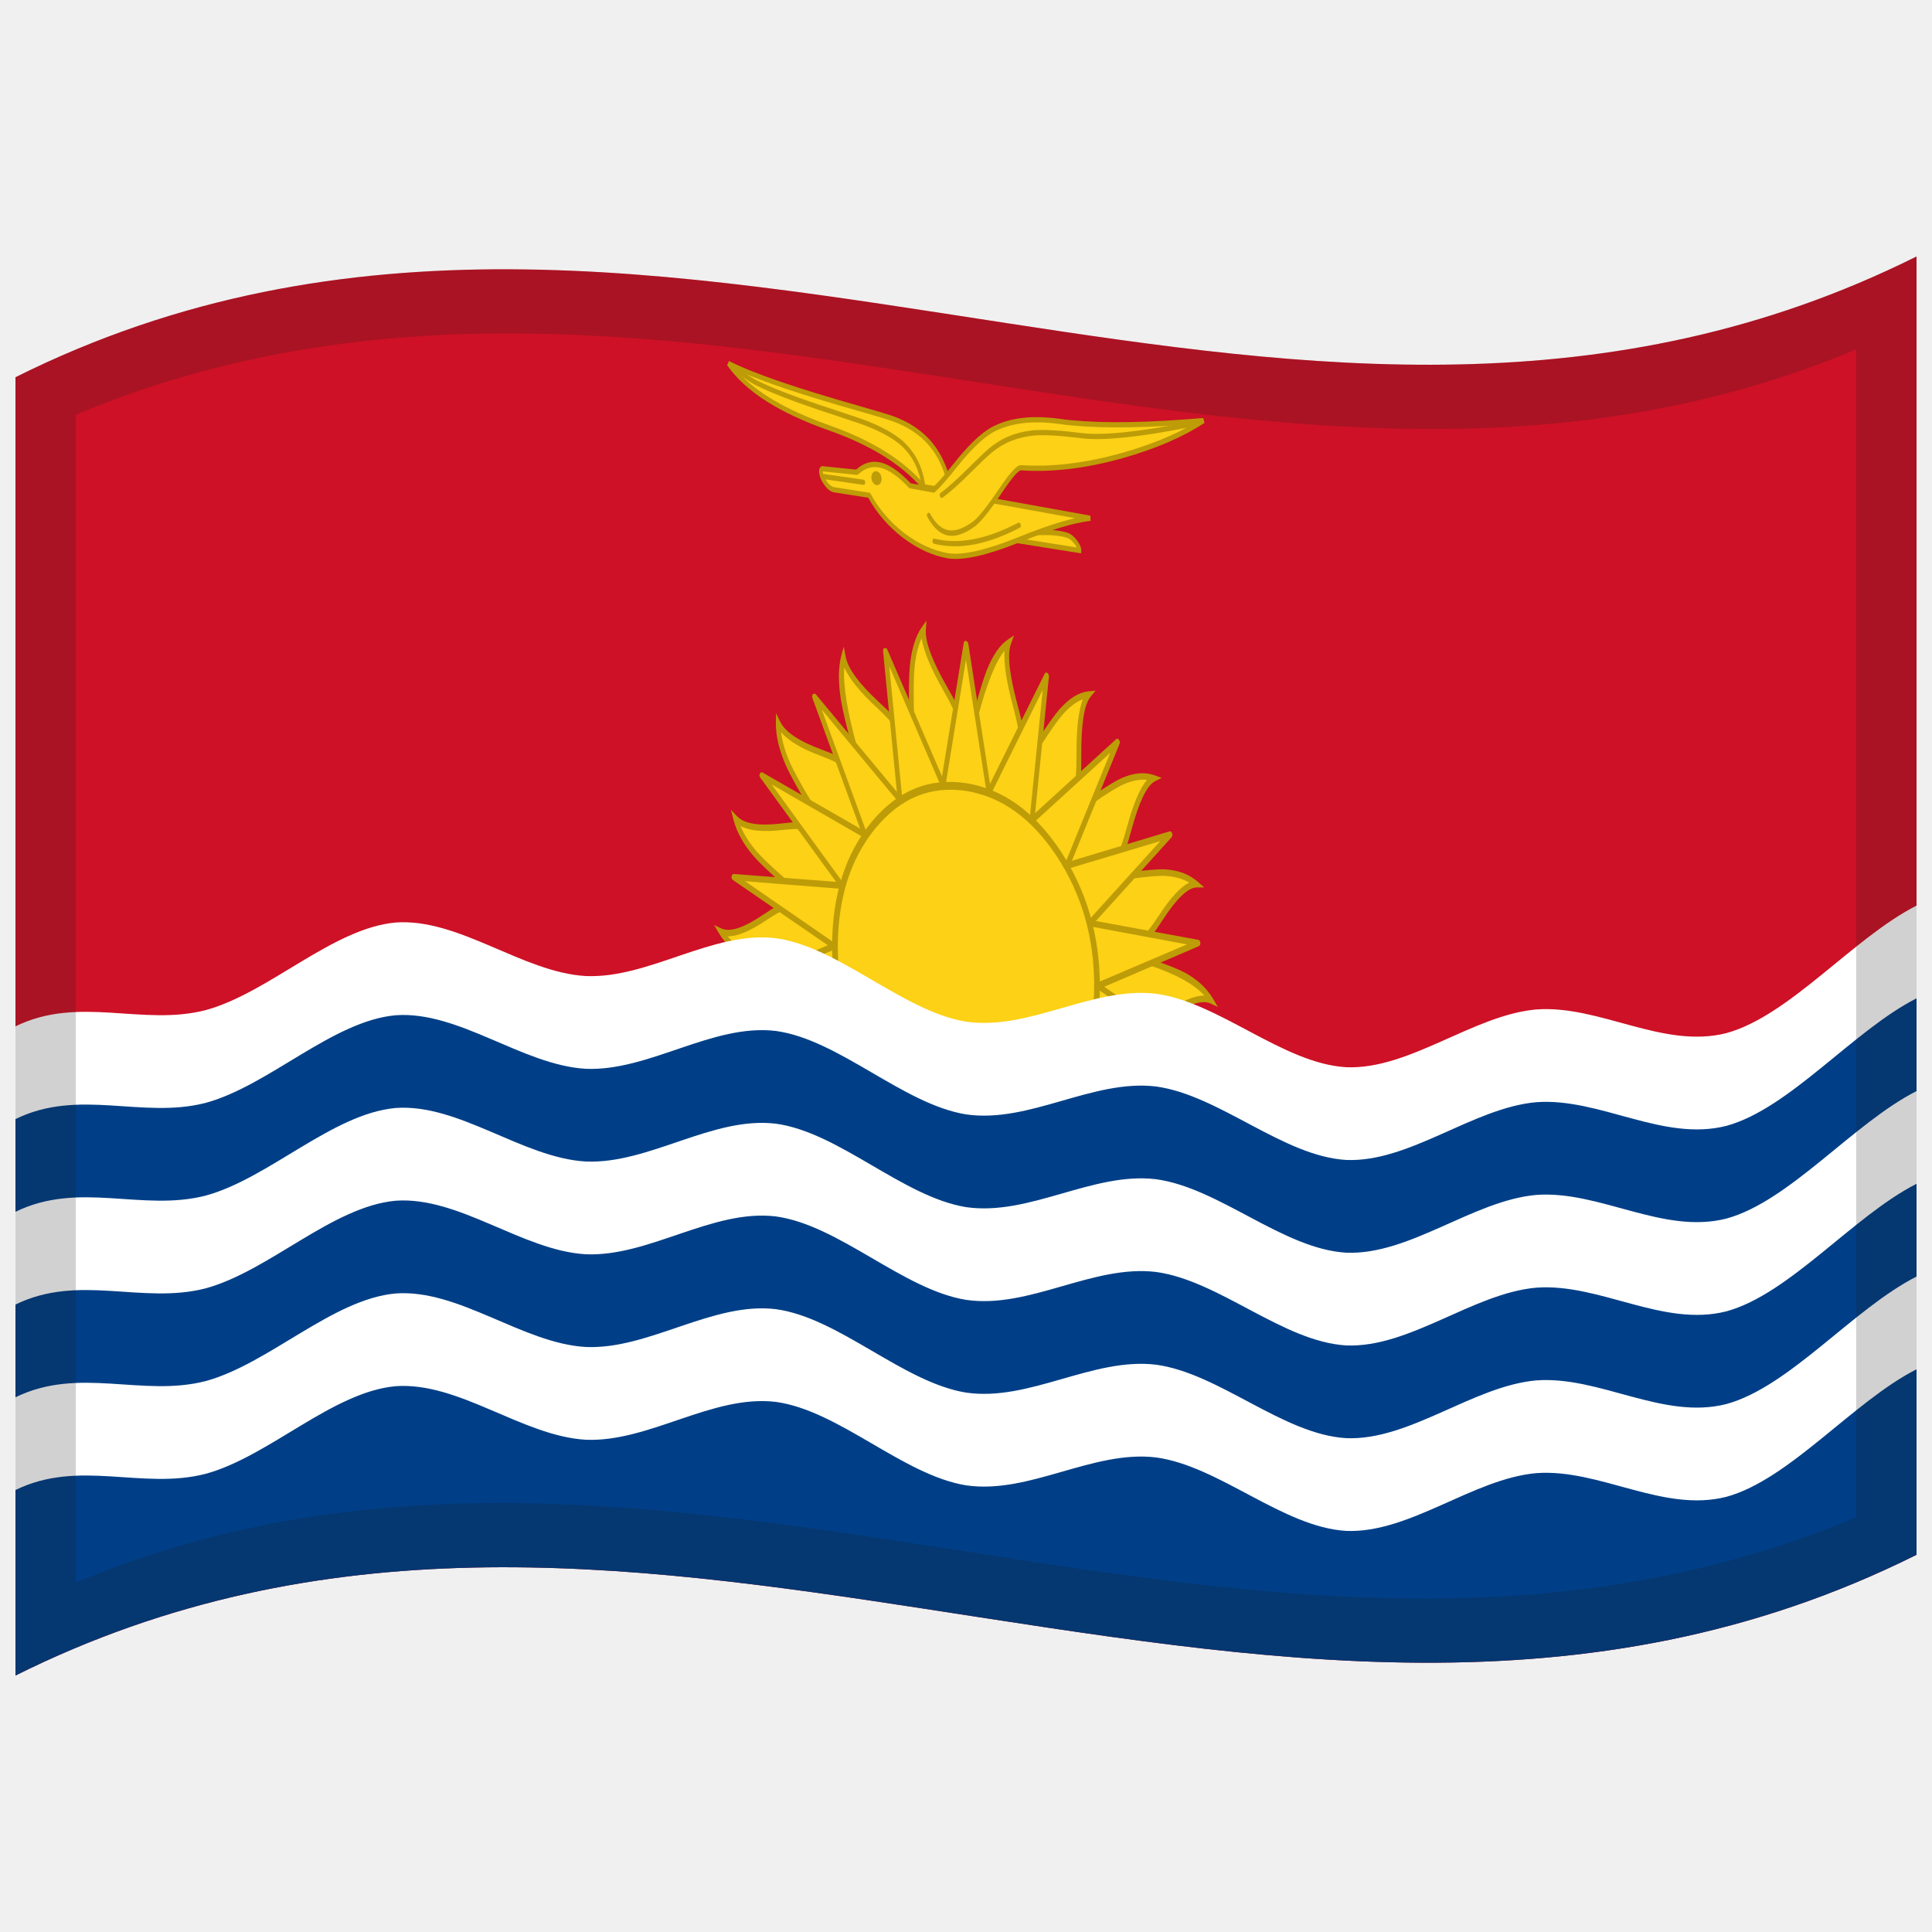
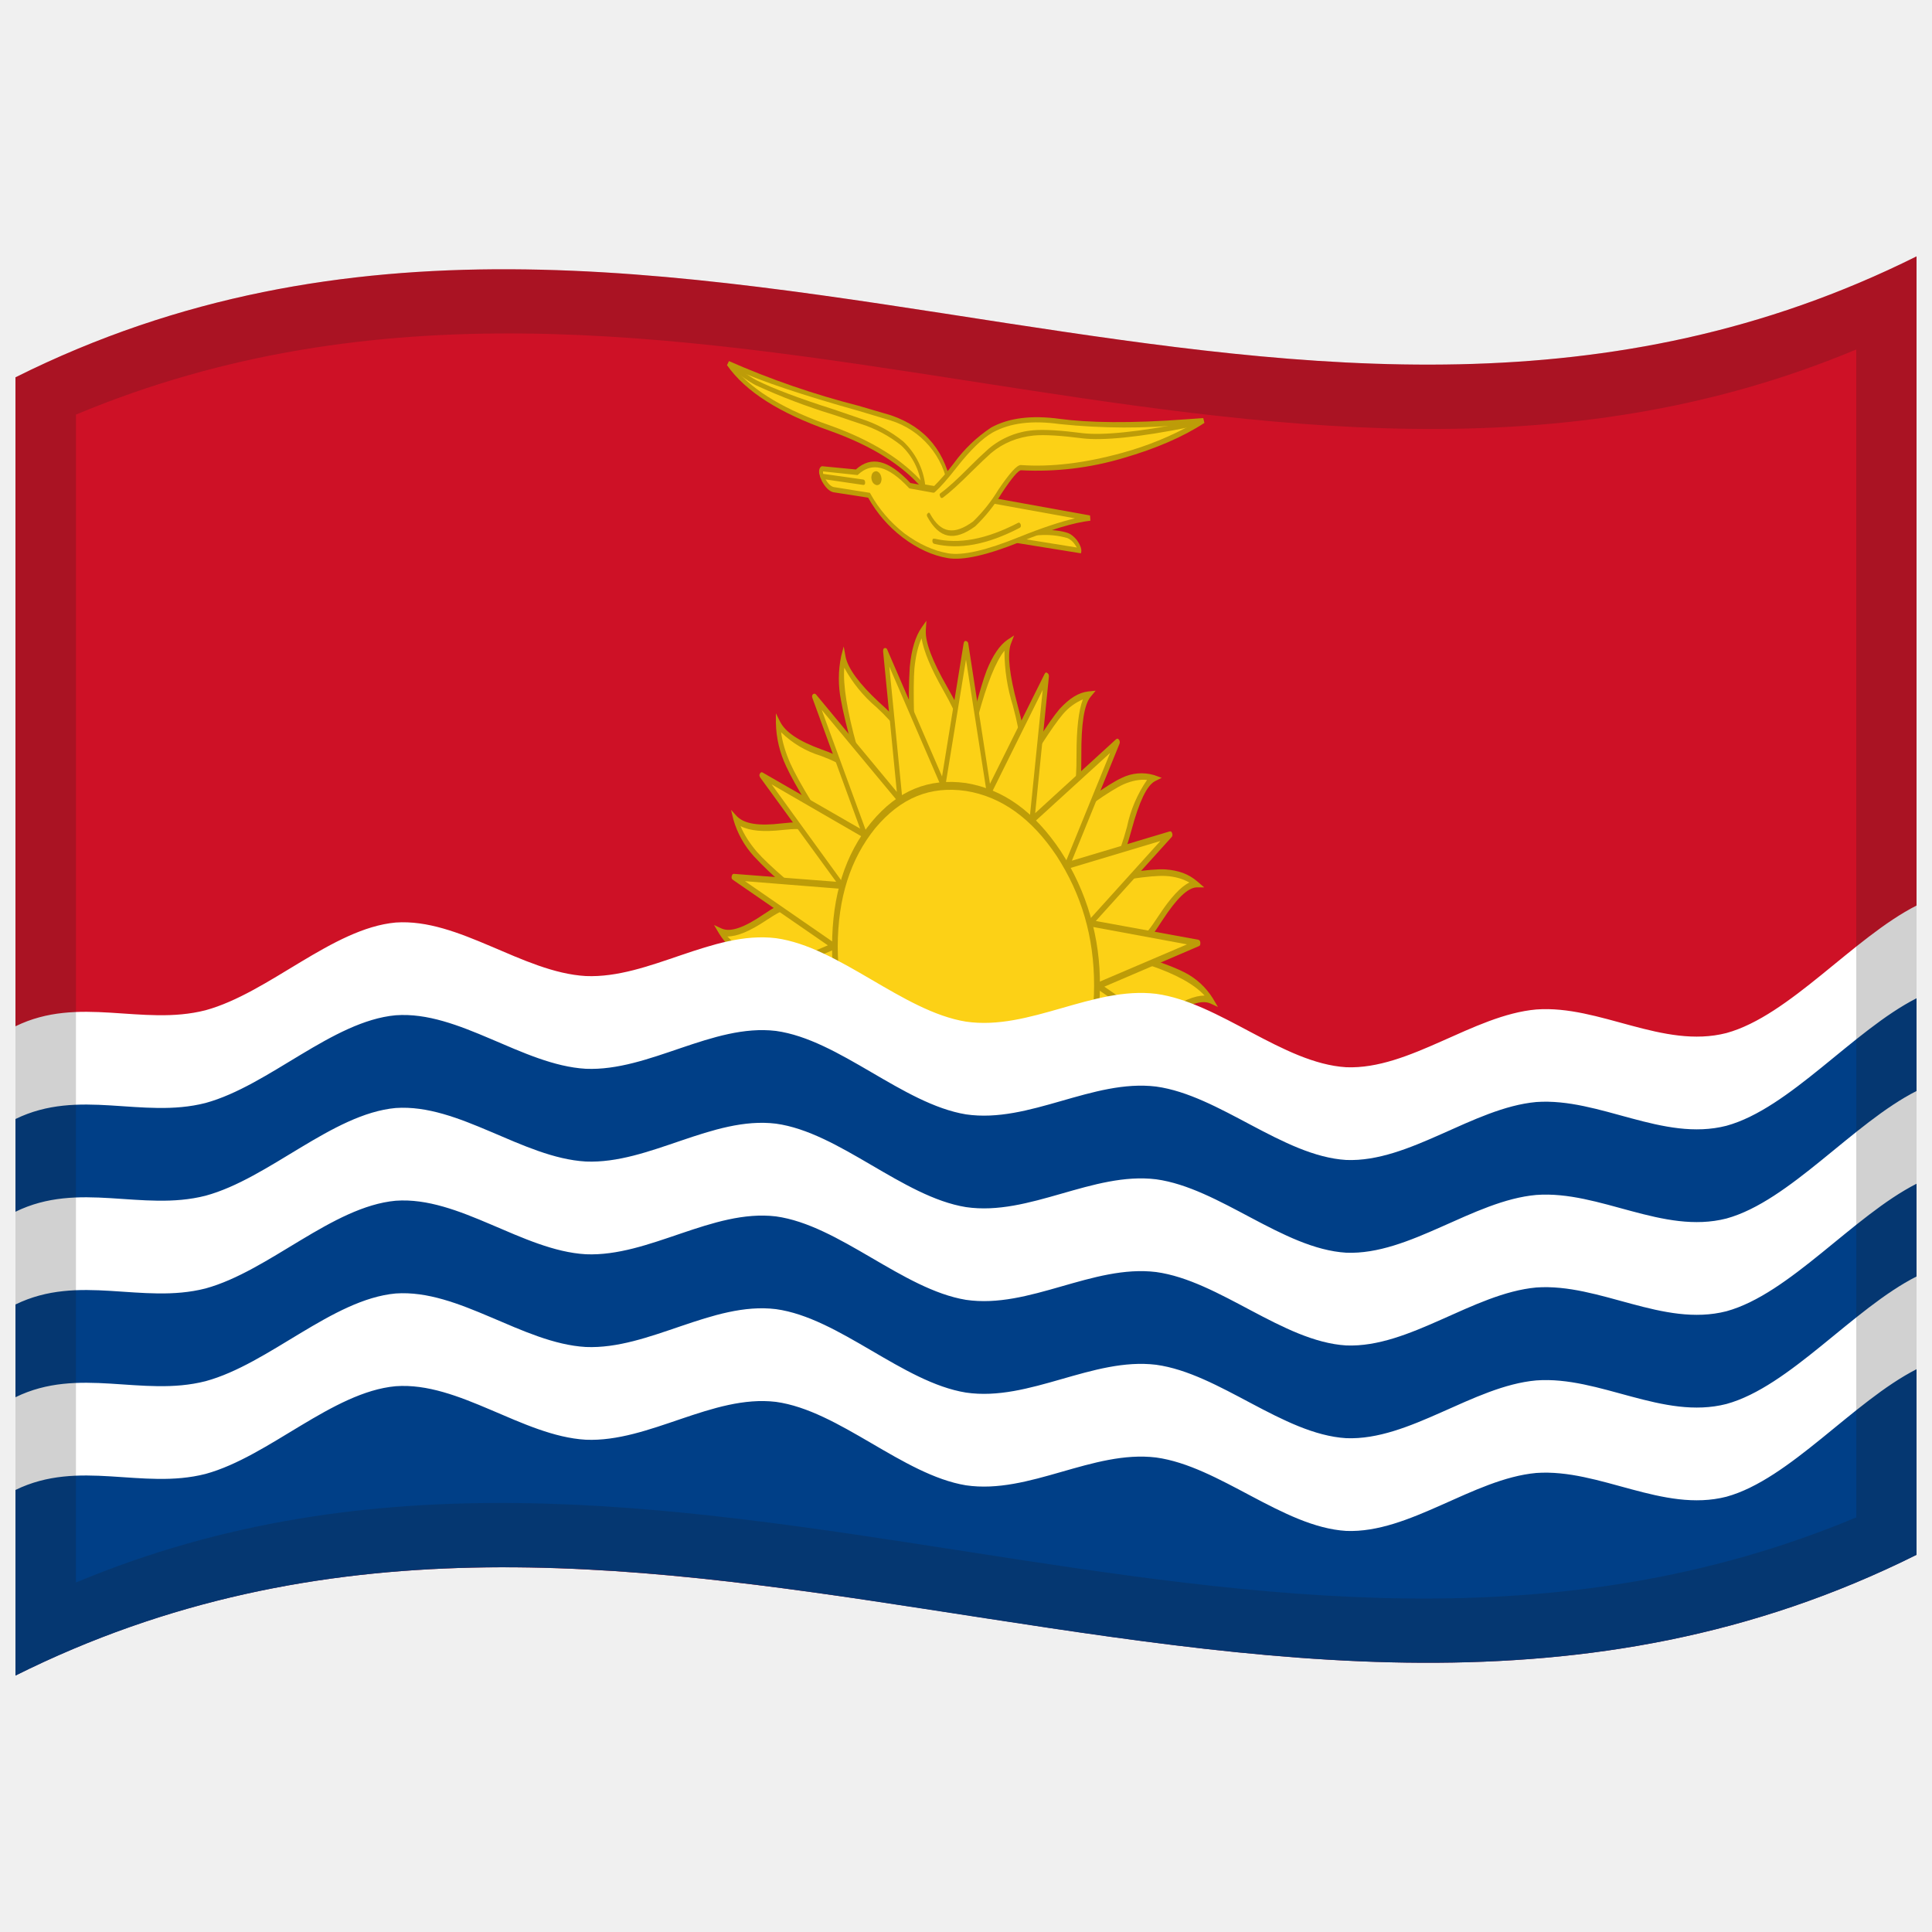
<svg xmlns="http://www.w3.org/2000/svg" viewBox="0 0 1000 1000">
-   <defs />
-   <path fill="#ce1126" d="M8,195.25 C178.83,110.03 349.03,140.83 521.26,167.28 C676.47,191.12 833.42,211.85 992,132.75 L992,804.75 C821.17,889.97 650.97,859.17 478.74,832.72 C323.53,808.88 166.58,788.15 8,867.25 L8,195.25" />
-   <path fill="#fcd116" d="M581,492.55 C595.58,499.71 616.81,501.34 626.85,517.8 C612.22,511.52 595.1,539.83 581,531.57 C592.54,545.21 404.23,505.5 419,507.45 C404.42,500.29 383.19,498.66 373.15,482.2 C387.78,488.48 404.9,460.17 419,468.43 C406.62,455.09 385.99,443.37 380.79,423.8 C393.4,436.44 417.27,418.9 428.77,433.12 C420.08,415.21 402.71,394.7 402.81,374.41 C411.79,391.89 439.56,387.43 447.13,405.89 C443.17,385.59 431.94,358.85 436.56,340.35 C440.85,360.41 468.87,369.76 471.87,390.09 C473.08,369.89 468.16,340.22 477.97,325.96 C477.1,346.02 502.34,368.04 500,387.66 C506.25,370 509.89,341.36 522.03,332.76 C516.16,350.37 535.8,382.23 528.13,398.76 C538.69,385.73 548.77,361.37 563.44,359.53 C553.3,372.69 563.74,410.24 552.87,421.99 C566.48,415.14 582.08,397.77 597.19,402.85 C583.97,410.18 584.79,448.98 571.23,454.52 C586.24,454.67 605.69,446.27 619.21,457.66 C604.4,458.34 596.2,493.98 581,492.55" />
-   <path fill="#bd9c08" d="M586.73,493.3 C589.1,494.21 591.96,495.22 595.31,496.34 C603.52,499.08 609.47,501.43 613.27,503.42 C619.79,507.02 624.45,511.31 627.79,516.81 L630.37,521.22 L626.53,519.38 C621.97,517.44 615.11,519.73 604.76,526.68 C599.29,530.38 595.26,532.68 592.6,533.74 C588.68,535.12 585.63,535.21 582.51,534.09 C582.3,534.47 582.03,534.77 581.63,535.04 C580.74,535.54 579.32,535.88 577.09,536.04 C573.24,536.24 567.15,535.93 558.72,535.01 C544.55,533.42 524.6,530.21 498.85,525.38 L439.57,513.67 L422.03,510.02 C420.13,509.6 418.89,509.31 418.32,509.15 C418.13,509.1 417.98,509.05 417.89,509 C417.57,508.84 417.35,508.63 417.17,508.31 C414.31,507.05 410.17,505.49 404.69,503.66 C396.48,500.92 390.53,498.57 386.73,496.58 C380.21,492.98 375.55,488.69 372.21,483.19 L369.63,478.78 L373.47,480.62 C378.03,482.56 384.89,480.27 395.24,473.32 C400.71,469.62 404.74,467.32 407.4,466.26 C409.68,465.44 411.67,465.07 413.66,465.1 C411.55,463.14 408.99,460.85 405.96,458.22 C398.6,451.83 393.37,446.87 390.18,443.26 C384.76,436.92 381.35,430.75 379.63,424.22 L378.36,419.15 L381.49,422.51 C385.44,426.44 392.68,427.61 404.51,426.23 C410.77,425.48 415.24,425.31 418.11,425.61 C420.46,425.95 422.47,426.56 424.35,427.5 L418.57,417.64 C412.98,408.38 409.13,401.37 406.94,396.58 C403.27,388.24 401.54,380.95 401.58,374.21 L401.68,369.13 L403.82,373.58 C406.62,379 413.4,383.57 425.15,387.94 C431.44,390.25 435.87,392.25 438.59,393.91 C440.81,395.34 442.64,396.89 444.24,398.65 L441.19,387.13 C438.16,376.11 436.21,367.92 435.3,362.54 C433.81,353.24 433.86,345.75 435.4,339.63 L436.72,334.67 L437.75,340.09 C439.09,346.29 444.57,353.79 454.83,363.3 C460.35,368.38 464.18,372.32 466.42,375.13 C468.25,377.51 469.7,379.85 470.84,382.25 L470.64,370.18 C470.34,358.78 470.43,350.47 470.88,345.19 C471.77,336.06 473.79,329.44 477.05,324.71 L479.53,321.25 L479.2,326.29 C478.94,332.46 482.42,341.89 490.07,355.31 C494.21,362.54 496.99,367.94 498.47,371.54 C499.67,374.58 500.5,377.4 501,380.1 L503.91,369.47 C506.65,359.05 508.92,351.59 510.69,347.03 C513.87,339.15 517.33,334.1 521.39,331.23 L524.85,328.89 L523.14,333.64 C521.37,338.99 522.43,349.03 526.59,364.54 C528.9,373.11 530.3,379.36 530.85,383.34 C531.26,386.6 531.35,389.49 531.16,392.13 L536.48,384.02 C541.67,375.88 545.69,370.21 548.56,366.93 C553.67,361.3 558.3,358.46 563.22,357.85 L567.06,357.47 L564.3,360.85 C561.16,364.94 559.6,374.62 559.66,390.83 C559.7,399.46 559.48,405.63 559.04,409.41 C558.61,412.61 557.99,415.3 557.15,417.63 C559.25,416.29 561.77,414.6 564.69,412.55 C571.75,407.6 577.07,404.34 580.69,402.68 C587.09,399.96 592.33,399.51 597.4,401.22 L601.26,402.63 L597.71,404.44 C593.59,406.74 589.67,414.74 585.64,429.51 C583.52,437.35 581.75,442.83 580.38,446.04 C579.16,448.74 577.89,450.86 576.49,452.58 C578.88,452.35 581.76,452 585.12,451.5 C593.23,450.32 599.21,449.82 603.16,449.99 C610.03,450.45 615.29,452.44 619.81,456.26 L623.3,459.33 L619.32,459.34 C614.74,459.57 609.11,464.94 601.63,476.4 C597.6,482.62 594.5,486.81 592.33,489.12 C590.4,491.05 588.6,492.39 586.73,493.3 M580.68,494.13 L581,490.87 C585.94,491.31 591.87,486.05 599.73,474.03 C605.9,464.57 611.06,459.02 615.57,456.83 C612.04,454.8 608.14,453.69 603.29,453.36 C599.46,453.2 593.61,453.69 585.62,454.86 C579.05,455.82 574.31,456.24 571.33,456.21 L570.8,452.89 C575.15,451.09 579.18,443.21 583.32,428.08 C586.66,415.82 590.09,407.86 593.69,403.67 C589.97,403.29 586.17,403.98 581.66,405.91 C578.15,407.51 572.94,410.71 565.99,415.59 C560.27,419.6 556.08,422.24 553.39,423.59 L552.08,420.6 C555.54,416.82 557.25,407.15 557.2,390.5 C557.15,377.05 558.26,367.66 560.47,361.95 C557.1,363.25 553.82,365.68 550.24,369.63 C547.46,372.81 543.52,378.38 538.41,386.4 C534.22,392.98 531.08,397.52 529,400.08 L527.09,397.71 C529.55,392.35 528.71,381.91 524.29,365.4 C520.9,352.76 519.5,343.34 519.94,336.82 C515.36,342.38 510.82,353.58 506.24,370.92 C504.05,379.22 502.34,385.09 501.12,388.54 L498.79,387.16 C499.53,380.88 496.15,371.17 488.2,357.21 C481.8,345.98 478.15,337.17 477.02,330.42 C475.18,334.42 473.95,339.49 473.32,345.97 C472.89,351.07 472.8,359.21 473.1,370.43 C473.35,379.74 473.34,386.39 473.1,390.43 L470.66,390.2 C469.69,383.71 464.24,375.89 453.63,366.05 C445.21,358.26 439.79,351.55 436.99,345.56 C436.33,354.38 438.44,367.82 443.48,386.23 C445.93,395.14 447.53,401.6 448.32,405.63 L446.05,406.54 C443.62,400.65 436.87,395.7 424.75,391.2 C414.91,387.55 408.29,383.59 404.26,378.97 C404.87,383.87 406.41,389.13 409,395.02 C411.12,399.66 414.89,406.52 420.4,415.64 C424.94,423.18 428.05,428.73 429.78,432.3 L427.97,434.28 C424.28,429.75 417.05,428.19 404.96,429.59 C395.1,430.74 388.16,430.08 383.3,427.57 C385.13,431.99 387.85,436.29 391.66,440.75 C394.75,444.25 399.87,449.12 407.12,455.41 C413.07,460.58 417.25,464.5 419.71,467.15 L418.58,469.95 C414.04,467.32 407.12,469.26 396.49,476.38 C388,482.08 381.6,484.72 376.59,484.67 C382.01,490.66 391.28,495.75 405.05,500.38 C411.7,502.6 416.43,504.45 419.32,505.87 L419.3,506.04 L422.17,506.69 L439.67,510.33 L498.9,522.03 C524.62,526.85 544.53,530.06 558.66,531.64 C566.99,532.55 572.98,532.86 576.74,532.67 C578.65,532.53 579.81,532.29 580.41,531.95 C580.37,532 580.34,532.16 580.33,532.5 L580.29,532.85 L581.42,530.05 C585.96,532.68 592.88,530.74 603.51,523.62 C612,517.92 618.4,515.28 623.41,515.33 C617.99,509.34 608.72,504.25 594.95,499.62 C588.3,497.4 583.57,495.55 580.68,494.13 M419.04,508.69 C419.36,508.3 419.45,507.84 419.32,507.09 C419.29,506.98 419.26,506.87 419.23,506.76 L419.04,508.69" />
-   <path fill="#fcd116" d="M431.71,489.71 L379.9,454.05 L435.83,458.41 L394.38,401.43 L447.68,432.09 L421.61,360.71 L465.86,413.98 L458.29,337.1 L488.14,406.33 L500,333.45 L511.86,409.99 L541.71,349.88 L534.14,424.48 L578.38,384.11 L552.32,448.03 L605.6,432 L564.17,477.8 L620.08,488.11 L568.29,510.29 L620.08,545.95 C540.83,536.74 461.57,521.37 379.9,511.89 L431.71,489.71" />
-   <path fill="#bd9c08" d="M428.46,489.25 L379.44,455.55 C378.67,454.97 378.49,454.34 378.76,453.28 C379,452.62 379.3,452.37 379.86,452.37 L432.77,456.45 L393.56,402.57 C392.96,401.67 392.94,401.01 393.47,400.19 C393.87,399.69 394.22,399.61 394.76,399.88 L445.19,428.86 L420.52,361.34 C420.16,360.24 420.31,359.64 421.04,359.15 C421.54,358.89 421.9,358.98 422.36,359.49 L464.23,409.89 L457.08,337.15 C457.01,335.97 457.29,335.5 458.13,335.41 C458.68,335.43 459.02,335.69 459.33,336.36 L487.58,401.87 L498.8,332.91 C498.9,332.36 499.05,332.04 499.29,331.84 C499.56,331.67 499.84,331.67 500.26,331.85 C500.79,332.12 501.06,332.53 501.2,333.28 L512.42,405.71 L540.67,348.83 C540.9,348.38 541.12,348.17 541.42,348.1 C541.72,348.08 541.99,348.21 542.36,348.56 C542.81,349.05 542.97,349.56 542.92,350.29 L535.77,420.88 L577.62,382.68 C578.33,382.11 578.79,382.26 579.35,383.22 C579.66,383.87 579.69,384.41 579.46,385.05 L554.81,445.54 L605.22,430.36 C605.64,430.24 605.91,430.28 606.2,430.49 C606.45,430.73 606.63,431.07 606.77,431.64 C606.91,432.38 606.81,432.87 606.43,433.35 L567.23,476.72 L620.13,486.44 C620.97,486.64 621.3,487.15 621.31,488.32 C621.26,489.07 621.05,489.46 620.55,489.72 L571.54,510.75 L620.55,544.45 C621.31,545.03 621.5,545.66 621.22,546.72 C620.97,547.41 620.66,547.66 620.08,547.63 C540.83,538.42 461.57,523.05 379.9,513.57 C379.05,513.41 378.72,512.91 378.67,511.75 C378.7,510.96 378.92,510.55 379.44,510.28 L428.46,489.25 M432.18,488.23 C432.5,488.47 432.7,488.78 432.85,489.24 C433,489.8 433.01,490.21 432.91,490.58 C432.78,490.93 432.57,491.16 432.18,491.34 L386.16,510.94 C461.29,519.96 536.42,534.24 613.82,543.53 L567.82,511.77 C567.5,511.53 567.3,511.22 567.15,510.76 C566.87,509.62 567.06,509.05 567.82,508.66 L614.37,488.82 L564.13,479.47 C563.77,479.38 563.51,479.19 563.26,478.8 C562.99,478.33 562.87,477.93 562.87,477.53 C562.9,477.12 563.04,476.79 563.35,476.44 L600.57,435.34 L552.69,449.68 C552.34,449.77 552.07,449.69 551.74,449.43 C551.38,449.1 551.17,448.77 551.07,448.37 C551,447.97 551.04,447.57 551.23,447.09 L574.65,389.67 L534.9,425.92 C534.6,426.16 534.34,426.22 533.98,426.12 C533.15,425.77 532.86,425.21 532.93,424.06 L539.72,357.04 L512.9,411.05 C512.69,411.43 512.47,411.61 512.12,411.68 C511.7,411.72 511.42,411.63 511.15,411.38 C510.91,411.11 510.75,410.74 510.66,410.16 L500,341.38 L489.34,406.87 C489.26,407.33 489.09,407.62 488.8,407.85 C488.43,408.09 488.16,408.14 487.85,408.02 C487.57,407.86 487.34,407.58 487.1,407.06 L460.28,344.85 L467.07,413.93 C467.11,414.42 467.03,414.79 466.83,415.15 C466.56,415.57 466.32,415.74 466.02,415.77 C465.72,415.75 465.45,415.59 465.1,415.19 L425.34,367.3 L448.77,431.47 C448.93,431.92 448.95,432.32 448.85,432.77 C448.55,433.82 448.14,434.05 447.31,433.63 L399.41,406.03 L436.65,457.28 C436.9,457.65 437.03,458.03 437.06,458.52 C437.04,459.68 436.73,460.11 435.87,460.09 L385.62,456.1 L432.18,488.23" />
-   <path fill="#fcd116" d="M567.83,510.22 C567.59,561.68 537.66,598.14 500,592.64 C462.38,586.49 432.41,541.13 432.17,489.78 C432.41,438.32 462.34,401.86 500,407.36 C537.62,413.51 567.59,458.87 567.83,510.22" />
-   <path fill="#bd9c08" d="M569.3,510.43 C569.21,536.68 562.52,557.77 549,574.41 C535.26,590.93 519.32,597.49 500,594.66 C480.74,591.52 464.71,580 451,559.45 C437.49,538.82 430.79,515.82 430.7,489.57 C430.79,463.31 437.48,442.23 451,425.59 C464.74,409.07 480.68,402.51 500,405.34 C519.26,408.48 535.29,420 549,440.55 C562.51,461.18 569.21,484.18 569.3,510.43 M566.35,510.01 C566.26,484.87 559.85,462.86 546.92,443.09 C533.77,423.4 518.44,412.39 500,409.37 C481.5,406.67 466.25,412.94 453.08,428.75 C440.14,444.68 433.74,464.85 433.65,489.99 C433.74,515.13 440.15,537.14 453.08,556.91 C466.23,576.6 481.56,587.61 500,590.63 C518.5,593.33 533.75,587.06 546.92,571.25 C559.86,555.32 566.26,535.15 566.35,510.01" />
-   <path fill="#fcd116" d="M522.3,279.13 L558.68,284.92 C558.56,282.56 555.74,278.59 552.69,277.15 C543.43,274 536.63,276.72 525.4,275.3 L522.3,279.13" />
-   <path fill="#bd9c08" d="M519.97,280.1 L524.99,273.9 L525.39,273.95 C528.52,274.35 532.57,274.48 537.64,274.28 C544.19,274.06 549.13,274.58 552.84,275.85 C554.46,276.5 555.9,277.69 557.49,279.73 C559.11,281.98 559.74,283.64 559.65,285.26 L559.53,286.4 L522.3,280.48 L519.97,280.1 M524.63,278.17 L557.37,283.38 C557.11,282.88 556.73,282.28 556.2,281.57 C554.91,279.91 553.78,278.96 552.54,278.46 C549.02,277.27 544.28,276.77 537.91,276.99 C532.97,277.17 528.97,277.07 525.82,276.7 L524.63,278.17" />
-   <path fill="#fcd116" d="M449.87,256.35 C458.65,272.44 474.82,284.89 490.78,287.69 C512.13,290.88 535.73,271.56 564.34,268.24 L471,251.42 C458.66,238.31 450.01,238.39 443.5,244.44 L425.66,242.63 C423.48,244.77 427.52,252.06 431.48,253.46 L449.87,256.35" />
-   <path fill="#bd9c08" d="M449.39,257.62 L431.45,254.8 L431.43,254.8 C429.18,254.15 427.41,252.48 425.45,249.04 C424.66,247.54 424.21,246.22 424.01,244.96 C423.82,243.11 424.16,242.1 425.19,241.38 L425.39,241.26 L443.14,243.06 C451.09,235.93 459.97,238.15 471.32,250.13 L564.36,266.89 L564.52,269.58 C555.8,270.59 543.73,274.21 528.14,280.53 C510.94,287.48 498.68,290.2 490.78,289.03 C482.68,287.62 475,284.11 467.2,278.22 C459.67,272.35 453.84,265.61 449.39,257.62 M450.64,255.63 C454.92,263.49 460.6,270.11 468,275.89 C475.56,281.59 482.97,284.98 490.79,286.35 C498.43,287.47 510.43,284.78 527.4,277.93 C538.96,273.24 548.63,270.02 556.46,268.22 L470.69,252.71 L470.45,252.45 C459.68,240.98 451.42,238.83 444.13,245.58 L443.87,245.83 L426,244.01 C425.93,244.17 425.9,244.39 425.94,244.74 C426.07,245.55 426.4,246.46 426.99,247.58 C428.54,250.32 429.89,251.63 431.51,252.12 L450.34,255.09 L450.64,255.63" />
-   <path fill="#fcd116" d="M492.06,254.32 C488.43,232.35 476.28,221.53 461.08,216.34 C443.66,210.61 403.65,201.47 377.05,188.14 C388.78,204.82 412.52,215.6 429.4,221.55 C447.22,227.82 464.21,235.79 478.06,251.96 L492.06,254.32" />
-   <path fill="#bd9c08" d="M493.29,255.87 L477.72,253.25 L477.46,252.94 C466.9,240.59 451.02,230.56 429.25,222.86 C403.31,213.7 385.94,202.73 376.36,189.02 L377.32,186.88 C390.58,193.54 412.89,201.06 444.39,210.02 C452.68,212.38 458.29,214.06 461.21,215.02 C479.41,221.25 489.71,233.98 493.02,254.18 L493.29,255.87 M490.82,252.76 C487.37,234.78 477.72,223.4 460.95,217.65 C458.05,216.7 452.47,215.02 444.19,212.67 C415.63,204.55 394.56,197.58 380.89,191.38 C390.72,202.78 406.72,212.19 429.55,220.24 C451.47,228 467.55,238.14 478.39,250.67 L490.82,252.76" />
-   <path fill="#fcd116" d="M480.76,266.8 C486.61,277.41 494.69,278.13 504.23,271.12 C513.51,263.71 523.52,242.27 528.39,242.09 C562.59,244.43 603.04,230.68 622.95,217.71 C598.1,219.68 573.55,221.64 548.48,218.13 C505.69,212.32 500.77,237.33 483.29,253.58 L480.76,266.8" />
-   <path fill="#bd9c08" d="M481.54,266.1 C486.97,275.97 493.84,277.16 503.68,269.92 C506.58,267.62 510.94,262.21 516.84,253.4 C522.69,244.69 526.28,240.83 528.33,240.74 C544.13,241.83 561.5,239.82 580.76,234.43 C595.31,230.28 607.52,225.29 617.6,219.49 L614.68,219.72 C585.39,221.95 563.34,221.56 548.48,219.47 C534.11,217.5 522.86,218.91 513.87,223.81 C508.57,226.87 502.41,232.8 495.18,241.91 C490.49,247.85 486.73,252.1 483.9,254.73 C483.62,254.97 483.41,255.04 483.16,254.98 C482.93,254.89 482.73,254.69 482.51,254.29 C482.12,253.48 482.17,252.96 482.68,252.43 C485.44,249.86 489.13,245.69 493.76,239.83 C501.14,230.53 507.46,224.46 512.96,221.29 C522.23,216.22 533.79,214.77 548.48,216.78 C563.24,218.86 585.2,219.24 614.39,217.02 L622.81,216.36 L623.43,218.93 C612.42,226.12 598.47,232.19 581.34,237.08 C561.92,242.52 544.4,244.55 528.45,243.44 C526.98,243.58 523.84,247.18 518.36,255.35 C512.34,264.34 507.84,269.9 504.78,272.32 C493.93,280.33 486.16,278.82 479.99,267.51 C479.6,266.69 479.65,266.18 480.16,265.65 C480.44,265.41 480.65,265.34 480.89,265.41 C481.13,265.5 481.32,265.7 481.54,266.1" />
-   <path fill="#bd9c08" d="M486.86,255.15 C490.41,252.56 495.36,248.13 501.74,241.77 C506.14,237.37 509.51,234.18 511.83,232.17 C518.4,226.66 525.87,223.61 534.94,222.71 C540.48,222.27 548.89,222.76 560.34,224.21 C570.33,225.42 588.92,223.76 616.25,218.27 L617.59,218 C618.27,217.91 618.58,218.22 618.78,219.14 C618.84,219.6 618.82,219.92 618.7,220.19 C618.56,220.45 618.37,220.59 618.04,220.67 L616.7,220.94 C589.23,226.46 570.5,228.13 560.36,226.9 C549.03,225.47 540.71,224.97 535.28,225.41 C526.51,226.28 519.33,229.21 513,234.51 C510.71,236.49 507.38,239.65 503.01,244.02 C496.57,250.45 491.54,254.94 487.92,257.57 C487.62,257.77 487.41,257.81 487.16,257.72 C486.93,257.59 486.75,257.37 486.56,256.95 C486.22,256.09 486.31,255.6 486.86,255.15" />
-   <path fill="#bd9c08" d="M476.94,251.27 C475.64,242.62 472.3,236.02 466.5,230.63 C461.8,226.51 454.95,222.8 445.52,219.41 L431.2,214.61 C413.36,208.81 400.06,203.8 391.22,199.42 C389.21,198.38 386.31,196.54 382.49,193.83 L378.25,190.88 L378.97,188.46 L383.28,191.46 C387.01,194.11 389.82,195.9 391.74,196.9 C400.5,201.24 413.71,206.21 431.46,211.98 L445.81,216.79 C455.47,220.27 462.55,224.12 467.45,228.42 C473.79,234.3 477.46,241.56 478.88,251.06 L476.94,251.27" />
-   <path fill="#bd9c08" d="M483.7,278.82 C496.27,281.88 510.38,279.25 526.95,270.61 C527.26,270.46 527.48,270.45 527.72,270.58 C527.94,270.73 528.11,270.98 528.27,271.42 C528.54,272.31 528.42,272.79 527.83,273.15 C510.94,281.96 496.49,284.63 483.56,281.48 C482.89,281.26 482.64,280.83 482.65,279.9 C482.69,279.45 482.78,279.17 482.95,278.97 C483.15,278.79 483.36,278.75 483.7,278.82" />
-   <path fill="#bd9c08" d="M425.59,245.21 L446.85,248.26 C447.53,248.41 447.8,248.82 447.83,249.75 C447.8,250.68 447.53,251 446.85,250.95 L425.59,247.9 C424.92,247.75 424.64,247.35 424.61,246.42 C424.65,245.49 424.91,245.16 425.59,245.21" />
-   <path fill="#bd9c08" d="M456.33,247.89 C456.2,250.01 455.23,251.19 453.67,251.12 C452.13,250.73 451.14,249.24 451.01,247.1 C451.14,244.98 452.11,243.81 453.67,243.87 C455.21,244.27 456.2,245.76 456.33,247.89" />
-   <path fill="#003f87" d="M8,564.85 C178.83,479.63 349.03,510.43 521.26,536.88 C676.47,560.72 833.42,581.45 992,502.35 L992,804.75 C821.17,889.97 650.97,859.17 478.74,832.72 C323.53,808.88 166.58,788.15 8,867.25 L8,564.85" />
-   <path id="w" fill="#fff" d="M8,771.24 C40.92,755.1 73.51,771.32 106.4,762.86 C139.17,753.96 172.03,720.45 204.8,717.49 C237.61,715.14 270.39,743.31 303.2,745.21 C336.02,746.59 368.77,721.68 401.6,725.62 C434.36,730.12 467.24,763.45 500,768.8 C532.84,773.61 565.57,750.41 598.4,754.37 C631.18,758.85 664.02,790.46 696.8,792.39 C729.6,793.74 762.4,765.4 795.2,762.49 C828.05,760.08 860.73,783.12 893.6,774.74 C926.32,765.78 959.25,725.36 992,708.74 L992,660.74 C959.25,677.35 926.32,717.77 893.6,726.73 C860.73,735.11 828.05,712.08 795.2,714.49 C762.4,717.4 729.6,745.74 696.8,744.39 C664.02,742.46 631.18,710.85 598.4,706.37 C565.57,702.41 532.84,725.61 500,720.8 C467.24,715.45 434.36,682.11 401.6,677.62 C368.77,673.68 336.02,698.59 303.2,697.2 C270.39,695.3 237.61,667.13 204.8,669.49 C172.03,672.44 139.17,705.95 106.4,714.86 C73.51,723.31 40.92,707.09 8,723.24 L8,771.24" />
-   <path fill="#fff" d="M8,675.24 C40.92,659.1 73.51,675.32 106.4,666.86 C139.17,657.96 172.03,624.45 204.8,621.49 C237.61,619.14 270.39,647.31 303.2,649.21 C336.02,650.59 368.77,625.68 401.6,629.62 C434.36,634.12 467.24,667.45 500,672.8 C532.84,677.61 565.57,654.41 598.4,658.37 C631.18,662.85 664.02,694.46 696.8,696.39 C729.6,697.74 762.4,669.4 795.2,666.49 C828.05,664.08 860.73,687.12 893.6,678.74 C926.32,669.78 959.25,629.36 992,612.74 L992,564.74 C959.25,581.35 926.32,621.78 893.6,630.73 C860.73,639.11 828.05,616.08 795.2,618.49 C762.4,621.4 729.6,649.74 696.8,648.39 C664.02,646.46 631.18,614.85 598.4,610.37 C565.57,606.41 532.84,629.61 500,624.8 C467.24,619.45 434.36,586.11 401.6,581.62 C368.77,577.68 336.02,602.59 303.2,601.2 C270.39,599.3 237.61,571.13 204.8,573.49 C172.03,576.44 139.17,609.95 106.4,618.86 C73.51,627.31 40.92,611.09 8,627.24 L8,675.24" />
-   <path fill="#fff" d="M8,579.24 C40.92,563.1 73.51,579.32 106.4,570.86 C139.17,561.96 172.03,528.45 204.8,525.49 C237.61,523.14 270.39,551.31 303.2,553.21 C336.02,554.59 368.77,529.68 401.6,533.62 C434.36,538.12 467.24,571.45 500,576.8 C532.84,581.61 565.57,558.41 598.4,562.37 C631.18,566.85 664.02,598.46 696.8,600.39 C729.6,601.74 762.4,573.4 795.2,570.49 C828.05,568.08 860.73,591.12 893.6,582.74 C926.32,573.78 959.25,533.36 992,516.74 L992,468.74 C959.25,485.35 926.32,525.78 893.6,534.73 C860.73,543.12 828.05,520.08 795.2,522.49 C762.4,525.4 729.6,553.74 696.8,552.39 C664.02,550.46 631.18,518.85 598.4,514.37 C565.57,510.41 532.84,533.61 500,528.8 C467.24,523.45 434.36,490.11 401.6,485.62 C368.77,481.68 336.02,506.59 303.2,505.2 C270.39,503.3 237.61,475.13 204.8,477.49 C172.03,480.44 139.17,513.95 106.4,522.86 C73.51,531.31 40.92,515.09 8,531.24 L8,579.24" />
-   <path fill="#1A1A1A" opacity="0.2" d="M8,195.25 C178.83,110.03 349.03,140.83 521.26,167.28 C676.47,191.12 833.42,211.85 992,132.75 L992,804.75 C821.17,889.97 650.97,859.17 478.74,832.72 C323.53,808.88 166.58,788.15 8,867.25 L8,195.25 M39.25,214.64 L39.25,819.14 C345.81,690.88 650.43,915.18 960.75,785.36 L960.75,180.86 C654.19,309.12 349.57,84.82 39.25,214.64" />
+   <path fill="#ce1126" d="M8 195.3c170.8-85.3 341-54.5 513.3-28C676.5 191 833.4 211.8 992 132.7v672c-170.8 85.3-341 54.5-513.3 28C323.5 809 166.6 788.1 8 867.2z" />
+   <path fill="#fcd116" d="M581 492.6c14.6 7.1 35.8 8.7 45.9 25.2-14.7-6.3-31.8 22-45.9 13.8 11.5 13.6-176.8-26.1-162-24.2-14.6-7.1-35.8-8.7-45.8-25.2 14.6 6.3 31.7-22 45.8-13.8-12.4-13.3-33-25-38.2-44.6 12.6 12.6 36.5-4.9 48 9.3-8.7-17.9-26-38.4-26-58.7 9 17.5 36.8 13 44.3 31.5-4-20.3-15.2-47-10.5-65.5 4.3 20 32.3 29.4 35.3 49.7 1.2-20.2-3.7-49.9 6-64.1-.8 20 24.4 42 22.1 61.7 6.3-17.7 9.9-46.3 22-55-5.8 17.7 13.8 49.5 6.1 66 10.6-13 20.7-37.3 35.3-39.2-10.1 13.2.3 50.7-10.5 62.5 13.6-6.9 29.2-24.2 44.3-19.2-13.2 7.4-12.4 46.2-26 51.7 15 .2 34.5-8.2 48 3.2-14.8.6-23 36.3-38.2 34.8" />
+   <path fill="#bd9c08" d="M586.7 493.3q3.6 1.5 8.6 3 12.3 4.1 18 7.1a37 37 0 0 1 14.5 13.4l2.6 4.4-3.9-1.8c-4.5-2-11.4.3-21.7 7.3q-8.2 5.5-12.2 7a14 14 0 0 1-10 .4l-1 1q-1.3.6-4.5 1-5.8.2-18.4-1a882 882 0 0 1-59.8-9.7l-59.3-11.7L422 510l-4.1-1-.7-.7a152 152 0 0 0-12.5-4.6q-12.3-4.2-18-7.1a37 37 0 0 1-14.5-13.4l-2.6-4.4 3.9 1.8c4.5 2 11.4-.3 21.7-7.3q8.2-5.5 12.2-7 3.4-1.3 6.3-1.2l-7.7-6.9a180 180 0 0 1-15.8-15 48 48 0 0 1-10.6-19l-1.2-5 3 3.3c4 4 11.3 5.1 23.1 3.7q9.4-1 13.6-.6 3.5.5 6.3 1.9l-5.8-9.9q-8.4-13.8-11.7-21a55 55 0 0 1-5.3-22.4v-5l2.2 4.4c2.8 5.4 9.6 10 21.4 14.3a82 82 0 0 1 13.4 6q3.3 2.1 5.6 4.8l-3-11.6q-4.5-16.5-5.9-24.6a57 57 0 0 1 .1-22.9l1.3-5 1 5.5q2 9.1 17.1 23.2 8.4 7.5 11.6 11.8 2.8 3.6 4.4 7.2l-.2-12.1a249 249 0 0 1 .3-25q1.3-13.6 6.2-20.5l2.4-3.4-.3 5q-.5 9.1 10.9 29 6.1 10.8 8.4 16.2 1.8 4.5 2.5 8.6l3-10.6q4.1-15.7 6.7-22.5 4.7-11.6 10.7-15.8l3.5-2.3-1.8 4.7c-1.7 5.4-.7 15.4 3.5 31q3.4 12.8 4.3 18.7.6 5 .3 8.8l5.3-8q7.8-12.3 12-17.2c5.2-5.6 9.8-8.4 14.7-9l3.9-.4-2.8 3.4c-3.1 4-4.7 13.7-4.6 30q0 12.8-.7 18.5-.6 4.8-1.8 8.2l7.5-5q10.5-7.5 16-10a23 23 0 0 1 16.7-1.4l3.9 1.4-3.6 1.8c-4.1 2.3-8 10.3-12 25.1q-3.3 11.8-5.3 16.5a29 29 0 0 1-4 6.6q3.8-.3 8.7-1.1 12.2-1.8 18-1.5c7 .5 12.2 2.4 16.7 6.3l3.5 3h-4c-4.6.3-10.2 5.6-17.7 17.1q-6 9.3-9.3 12.7-2.8 3-5.6 4.2m-6 .8.3-3.2c5 .4 10.9-4.8 18.7-16.9q9.2-14 15.9-17.2-5.2-3-12.3-3.4-5.7-.3-17.7 1.5-9.8 1.4-14.3 1.3l-.5-3.3c4.4-1.8 8.4-9.7 12.5-24.8a67 67 0 0 1 10.4-24.4q-5.4-.6-12 2.2-5.3 2.4-15.7 9.7-8.6 6-12.6 8l-1.3-3c3.4-3.8 5.2-13.4 5.1-30.1q0-20 3.3-28.5a28 28 0 0 0-10.3 7.6q-4.1 4.8-11.8 16.8-6.3 9.9-9.4 13.7l-2-2.4q3.9-7.7-2.7-32.3a95 95 0 0 1-4.4-28.6q-6.7 8.3-13.7 34.1-3.2 12.5-5 17.6l-2.4-1.3c.7-6.3-2.6-16-10.6-30q-9.5-16.7-11.2-26.8-2.7 5.8-3.7 15.6-.6 7.5-.2 24.4.4 14 0 20l-2.4-.2q-1.4-9.6-17-24.1a71 71 0 0 1-16.7-20.5q-1.1 13.1 6.5 40.6 3.6 13.5 4.8 19.4l-2.2 1c-2.5-6-9.2-10.9-21.3-15.4a50 50 0 0 1-20.5-12.2q.9 7.3 4.7 16 3.1 7 11.4 20.6 6.8 11.4 9.4 16.7l-1.8 2c-3.7-4.5-11-6.1-23-4.7-9.9 1.1-16.8.5-21.7-2q2.7 6.5 8.4 13.2 4.5 5.2 15.4 14.6 9 7.8 12.6 11.8l-1.1 2.8c-4.6-2.7-11.5-.7-22.1 6.4q-12.5 8.4-20 8.3 8 8.8 28.6 15.7 9.9 3.3 14.2 5.5v.1l2.9.7 17.5 3.6 59.2 11.7q38.5 7.3 59.8 9.6 12.4 1.5 18 1 2.9 0 3.7-.6v.5l-.1.4 1.1-2.8c4.6 2.6 11.5.6 22.1-6.5 8.5-5.7 14.9-8.3 20-8.3q-8.1-8.8-28.5-15.7-10-3.3-14.3-5.5M419 508.7q.6-.6.3-1.6v-.3z" />
+   <path fill="#fcd116" d="M431.7 489.7 380 454l56 4.4-41.5-57 53.3 30.7-26-71.4L466 414l-7.6-76.9 29.8 69.2 11.9-72.9L512 410l29.8-60.1-7.6 74.6 44.3-40.4-26 64 53.2-16.1-41.4 45.8 55.9 10.3-51.8 22.2L620 546c-79.3-9.3-158.5-24.6-240.2-34.1z" />
+   <path fill="#bd9c08" d="m428.5 489.3-49-33.8q-1.2-.7-.7-2.2.3-1 1-1l53 4.1-39.2-53.8q-1-1.4-.1-2.4.5-.8 1.3-.3l50.4 29-24.7-67.6q-.5-1.5.5-2.1.7-.4 1.4.3l41.8 50.4-7.1-72.7q-.1-1.7 1-1.8.9 0 1.2 1l28.3 65.5 11.2-69q.2-.8.5-1 .4-.3 1 0 .8.3.9 1.4l11.2 72.4 28.3-56.9q.3-.6.7-.7t1 .5.5 1.7l-7.1 70.6 41.8-38.2q1-.9 1.8.5.4 1 0 1.9l-24.6 60.4 50.4-15.1q.6-.2 1 0 .4.4.6 1.2.2 1.1-.4 1.7l-39.2 43.4 53 9.7q1.2.3 1.1 2 0 1-.7 1.3l-49 21 49 33.8q1 .7.6 2.2-.2 1-1.1 1c-79.3-9.3-158.5-24.7-240.2-34.1q-1.2-.2-1.2-1.9 0-1 .7-1.4zm3.7-1q.4.3.7 1v1.3q-.1.5-.7.7l-46 19.6c75 9 150.2 23.3 227.6 32.6l-46-31.7q-.4-.4-.6-1-.5-1.7.6-2.1l46.6-19.9-50.3-9.3q-.5-.1-.8-.7t-.4-1.3.5-1l37.2-41.2-48 14.4q-.4 0-.9-.3l-.6-1q-.1-.6.1-1.3l23.4-57.4-39.7 36.2q-.4.4-1 .2-1-.4-1-2l6.8-67-26.8 54q-.2.5-.8.6t-1-.3-.4-1.2L500 341.4l-10.7 65.5q0 .6-.5 1-.5.3-1 .1-.3-.1-.7-1l-26.8-62 6.8 69q0 .7-.3 1.3-.3.5-.8.6t-.9-.6l-39.8-47.9 23.5 64.2v1.3q-.4 1.5-1.5.8L399.4 406l37.2 51.3q.4.5.5 1.2 0 1.7-1.2 1.6l-50.3-4z" />
+   <path fill="#fcd116" d="M567.8 510.2c-.2 51.5-30.1 88-67.8 82.4-37.6-6.1-67.6-51.5-67.8-102.8.2-51.5 30.1-88 67.8-82.4 37.6 6.1 67.6 51.5 67.8 102.8" />
+   <path fill="#bd9c08" d="M569.3 510.4q0 39.3-20.3 64c-13.7 16.5-29.7 23-49 20.3-19.3-3.2-35.3-14.7-49-35.3a125 125 0 0 1-20.3-69.8q0-39.3 20.3-64c13.7-16.5 29.7-23 49-20.3 19.3 3.2 35.3 14.7 49 35.2a125 125 0 0 1 20.3 70m-3-.5c0-25.1-6.5-47.1-19.4-67q-19.5-29.2-46.9-33.6c-18.5-2.7-33.8 3.5-47 19.3-12.9 16-19.3 36.1-19.4 61.3.1 25.1 6.5 47.1 19.5 67q19.5 29.3 46.9 33.6c18.5 2.7 33.7-3.5 47-19.4 12.9-15.9 19.3-36 19.3-61.2" />
+   <path fill="#fcd116" d="m522.3 279.1 36.4 5.8c-.1-2.3-3-6.3-6-7.7-9.3-3.2-16-.5-27.3-1.9z" />
+   <path fill="#bd9c08" d="m520 280.1 5-6.2h.4q4.7.7 12.2.4 9.8-.3 15.2 1.6 2.4.9 4.7 3.8 2.3 3.3 2.2 5.6l-.2 1.1-37.2-6zm4.6-2 32.8 5.3-1.2-1.8a9 9 0 0 0-3.7-3.1A42 42 0 0 0 538 277q-7.5.2-12-.3z" />
+   <path fill="#fcd116" d="M449.9 256.4a62 62 0 0 0 40.9 31.3c21.3 3.2 45-16.1 73.5-19.5L471 251.4c-12.3-13-21-13-27.5-7l-17.8-1.8c-2.2 2.2 1.8 9.5 5.8 10.9z" />
+   <path fill="#bd9c08" d="m449.4 257.6-18-2.8q-3.2-.7-6-5.8-1-2.2-1.4-4-.3-2.7 1.2-3.6l.2-.1L443 243c8-7.2 16.9-5 28.2 7l93 16.8.2 2.7q-13 1.5-36.4 11-25.6 10.3-37.3 8.4-12-2-23.6-10.8a67 67 0 0 1-17.8-20.6m1.2-2Q457 267.3 468 276q11.3 8.4 22.8 10.4 11.3 1.9 36.6-8.4 17.4-7 29-9.7l-85.7-15.5-.3-.3c-10.7-11.4-19-13.6-26.3-6.8l-.2.2L426 244v.7q0 1.2 1 2.9 2.2 3.9 4.5 4.5l18.8 3z" />
+   <path fill="#fcd116" d="M492 254.3c-3.6-22-15.7-32.8-31-38-17.3-5.7-57.4-14.8-84-28.2 11.8 16.7 35.5 27.5 52.4 33.5 17.8 6.2 34.8 14.2 48.7 30.4z" />
+   <path fill="#bd9c08" d="m493.3 255.9-15.6-2.7-.2-.3q-15.8-18.5-48.2-30c-26-9.2-43.4-20.2-53-33.9l1-2.1a429 429 0 0 0 67 23.1l17 5c18.1 6.3 28.4 19 31.7 39.2zm-2.5-3.1a43 43 0 0 0-29.9-35.2l-16.7-5q-42.8-12-63.3-21.2 14.5 17 48.7 28.8 32.7 11.7 48.8 30.5z" />
+   <path fill="#fcd116" d="M480.8 266.8c5.8 10.6 13.9 11.3 23.4 4.3 9.3-7.4 19.3-28.8 24.2-29a175 175 0 0 0 94.6-24.4c-24.9 2-49.4 4-74.5.4-42.8-5.8-47.7 19.2-65.2 35.5z" />
+   <path fill="#bd9c08" d="M481.5 266.1c5.5 9.9 12.3 11 22.2 3.8a82 82 0 0 0 13.1-16.5c5.9-8.7 9.5-12.6 11.5-12.7q23.6 1.7 52.5-6.3a164 164 0 0 0 36.8-15l-3 .3a326 326 0 0 1-66.1-.2c-14.4-2-25.6-.6-34.6 4.3q-8 4.5-18.7 18.1-7 9-11.3 12.8-.4.4-.7.3-.4-.1-.7-.7-.6-1.1.2-1.9a119 119 0 0 0 11-12.6 75 75 0 0 1 19.3-18.5q13.6-7.5 35.5-4.5c14.7 2 36.7 2.4 65.9.2l8.4-.6.6 2.5q-16.5 10.8-42 18.2a156 156 0 0 1-53 6.3c-1.4.2-4.6 3.8-10 12a83 83 0 0 1-13.6 17c-10.9 8-18.6 6.4-24.8-4.9q-.6-1.1.2-1.8.3-.4.7-.3t.6.7" />
+   <path fill="#bd9c08" d="M486.9 255.2q5.3-3.8 14.8-13.4a211 211 0 0 1 10.1-9.6 41 41 0 0 1 23.1-9.5q8.4-.7 25.4 1.5c10 1.2 28.6-.4 56-6l1.3-.2q1-.1 1.2 1.1l-.1 1q-.1.5-.7.6l-1.3.2c-27.5 5.6-46.2 7.2-56.3 6q-17-2.2-25.1-1.5-13 1.3-22.3 9.1-3.4 3-10 9.5-9.7 9.7-15 13.6-.6.3-.8.1-.4-.1-.6-.8-.6-1.2.3-1.7m-10-4a34 34 0 0 0-10.4-20.6 65 65 0 0 0-21-11.2l-14.3-4.8a319 319 0 0 1-40-15.2q-3-1.5-8.7-5.6l-4.3-3 .8-2.3 4.3 3q5.5 3.9 8.4 5.4 13.1 6.5 39.8 15l14.3 4.9a67 67 0 0 1 21.6 11.6 37 37 0 0 1 11.5 22.7zm6.8 27.6c12.6 3 26.7.4 43.3-8.2q.4-.2.7 0t.6.8q.4 1.3-.5 1.8c-16.9 8.8-31.3 11.4-44.2 8.3q-1-.3-1-1.6 0-.6.3-1 .3-.2.8 0m-58.1-33.7 21.2 3q1 .2 1 1.6 0 1.3-1 1.2l-21.2-3.1q-1 0-1-1.5 0-1.4 1-1.2m30.7 2.7q-.2 3.3-2.6 3.2-2.5-.7-2.7-4 .2-3.2 2.7-3.2 2.3.7 2.6 4" />
+   <path fill="#003f87" d="M8 564.9c170.8-85.3 341-54.5 513.3-28 155.2 23.8 312.1 44.6 470.7-34.5v302.4c-170.8 85.2-341 54.4-513.3 28-155.2-24-312.1-44.6-470.7 34.5z" />
+   <path fill="#fff" d="M8 771.2c33-16.1 65.5.1 98.4-8.3 32.8-9 65.6-42.4 98.4-45.4 32.8-2.4 65.6 25.8 98.4 27.7 32.8 1.4 65.6-23.5 98.4-19.6 32.8 4.5 65.6 37.8 98.4 43.2 32.8 4.8 65.6-18.4 98.4-14.4 32.8 4.5 65.6 36 98.4 38 32.8 1.3 65.6-27 98.4-30 32.8-2.3 65.5 20.7 98.4 12.3 32.7-9 65.6-49.3 98.4-66v-48c-32.8 16.6-65.7 57-98.4 66-32.9 8.4-65.6-14.6-98.4-12.2-32.8 2.9-65.6 31.2-98.4 29.9-32.8-2-65.6-33.5-98.4-38-32.8-4-65.6 19.2-98.4 14.4-32.8-5.3-65.6-38.7-98.4-43.2-32.8-4-65.6 21-98.4 19.6-32.8-1.9-65.6-30-98.4-27.7-32.8 3-65.6 36.5-98.4 45.4-32.9 8.4-65.5-7.8-98.4 8.3z" />
+   <path fill="#fff" d="M8 675.2c33-16.1 65.5.1 98.4-8.3 32.8-9 65.6-42.4 98.4-45.4 32.8-2.4 65.6 25.8 98.4 27.7 32.8 1.4 65.6-23.5 98.4-19.6 32.8 4.5 65.6 37.8 98.4 43.2 32.8 4.8 65.6-18.4 98.4-14.4 32.8 4.5 65.6 36 98.4 38 32.8 1.3 65.6-27 98.4-30 32.8-2.3 65.5 20.7 98.4 12.3 32.7-9 65.6-49.3 98.4-66v-48c-32.8 16.6-65.7 57-98.4 66-32.9 8.4-65.6-14.6-98.4-12.2-32.8 2.9-65.6 31.2-98.4 29.9-32.8-2-65.6-33.5-98.4-38-32.8-4-65.6 19.2-98.4 14.4-32.8-5.3-65.6-38.7-98.4-43.2-32.8-4-65.6 21-98.4 19.6-32.8-1.9-65.6-30-98.4-27.7-32.8 3-65.6 36.5-98.4 45.4-32.9 8.4-65.5-7.8-98.4 8.3z" />
+   <path fill="#fff" d="M8 579.2c33-16.1 65.5.1 98.4-8.3 32.8-9 65.6-42.4 98.4-45.4 32.8-2.4 65.6 25.8 98.4 27.7 32.8 1.4 65.6-23.5 98.4-19.6 32.8 4.5 65.6 37.8 98.4 43.2 32.8 4.8 65.6-18.4 98.4-14.4 32.8 4.5 65.6 36 98.4 38 32.8 1.3 65.6-27 98.4-30 32.8-2.3 65.5 20.7 98.4 12.3 32.7-9 65.6-49.3 98.4-66v-48c-32.8 16.7-65.7 57-98.4 66-32.9 8.4-65.6-14.6-98.4-12.2-32.8 2.9-65.6 31.2-98.4 29.9-32.8-2-65.6-33.5-98.4-38-32.8-4-65.6 19.2-98.4 14.4-32.8-5.3-65.6-38.7-98.4-43.2-32.8-4-65.6 21-98.4 19.6-32.8-1.9-65.6-30-98.4-27.7-32.8 3-65.6 36.4-98.4 45.4-32.9 8.4-65.5-7.8-98.4 8.3z" />
+   <path fill="#1a1a1a" d="M8 195.3c170.8-85.3 341-54.5 513.3-28C676.5 191 833.4 211.8 992 132.7v672c-170.8 85.3-341 54.5-513.3 28C323.5 809 166.6 788.1 8 867.2zm31.3 19.3v604.5c306.5-128.2 611.1 96 921.5-33.7V180.9C654.2 309 349.5 84.9 39.3 214.6" opacity=".2" />
</svg>
